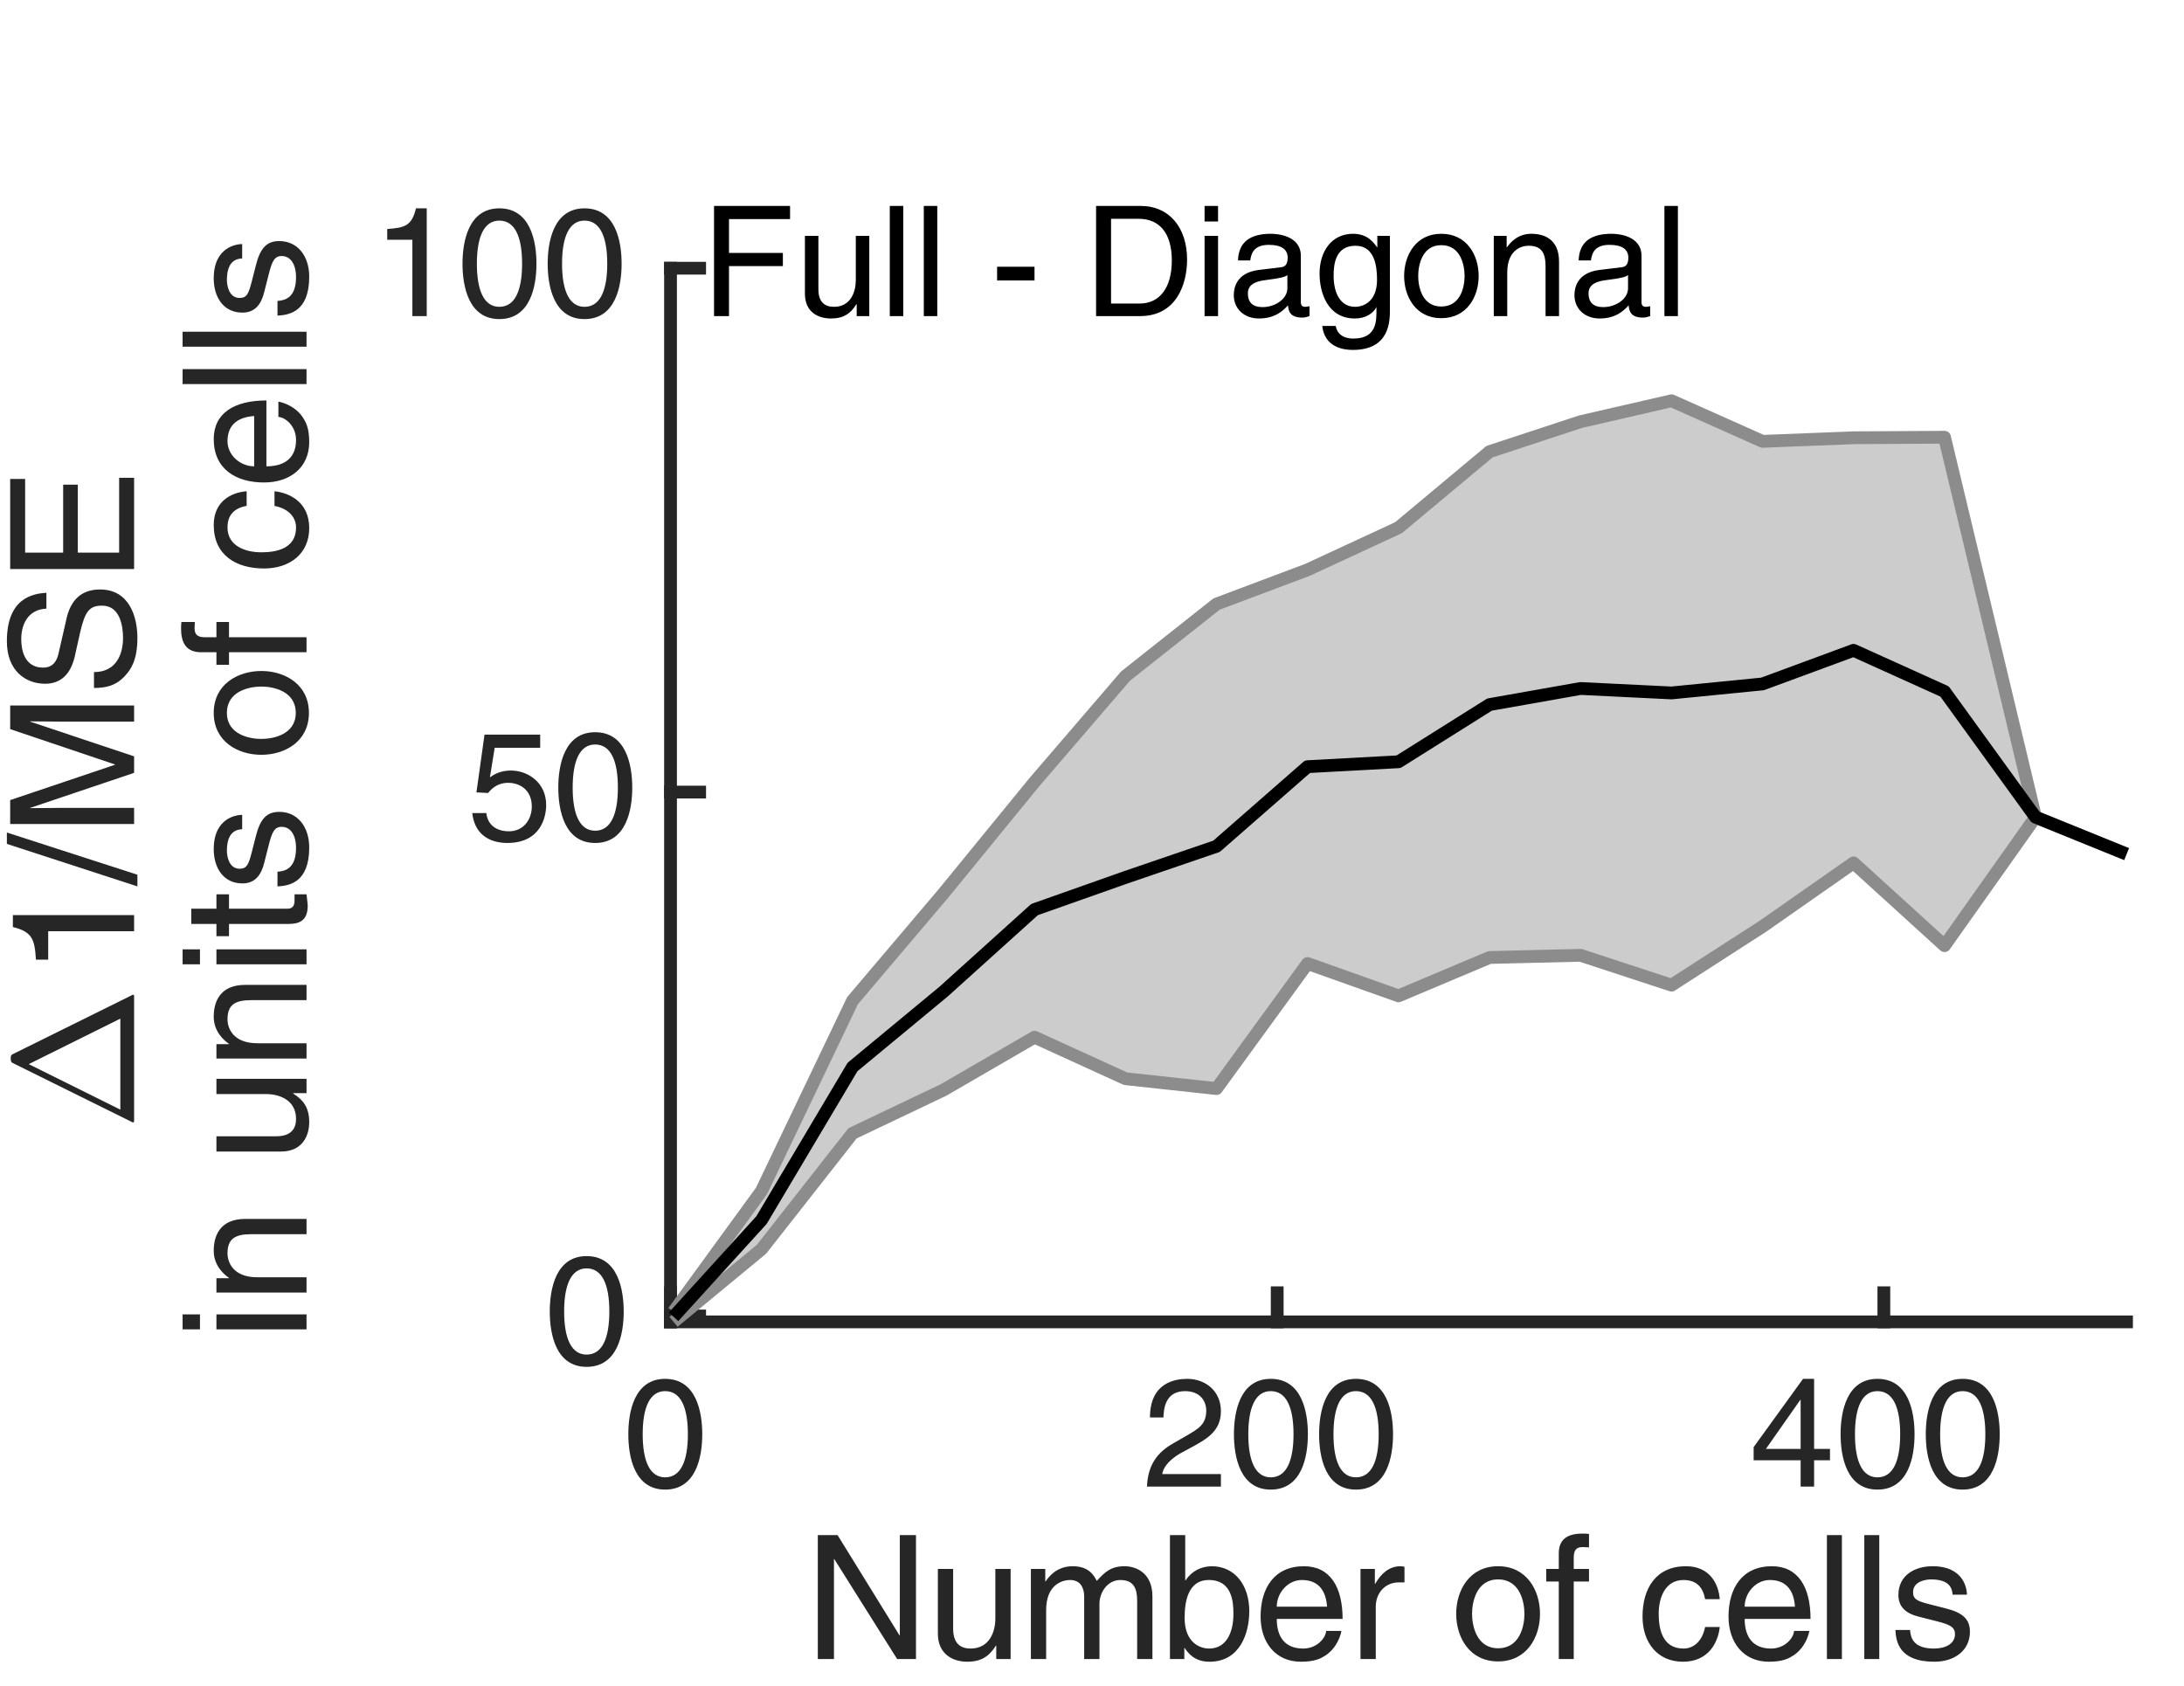
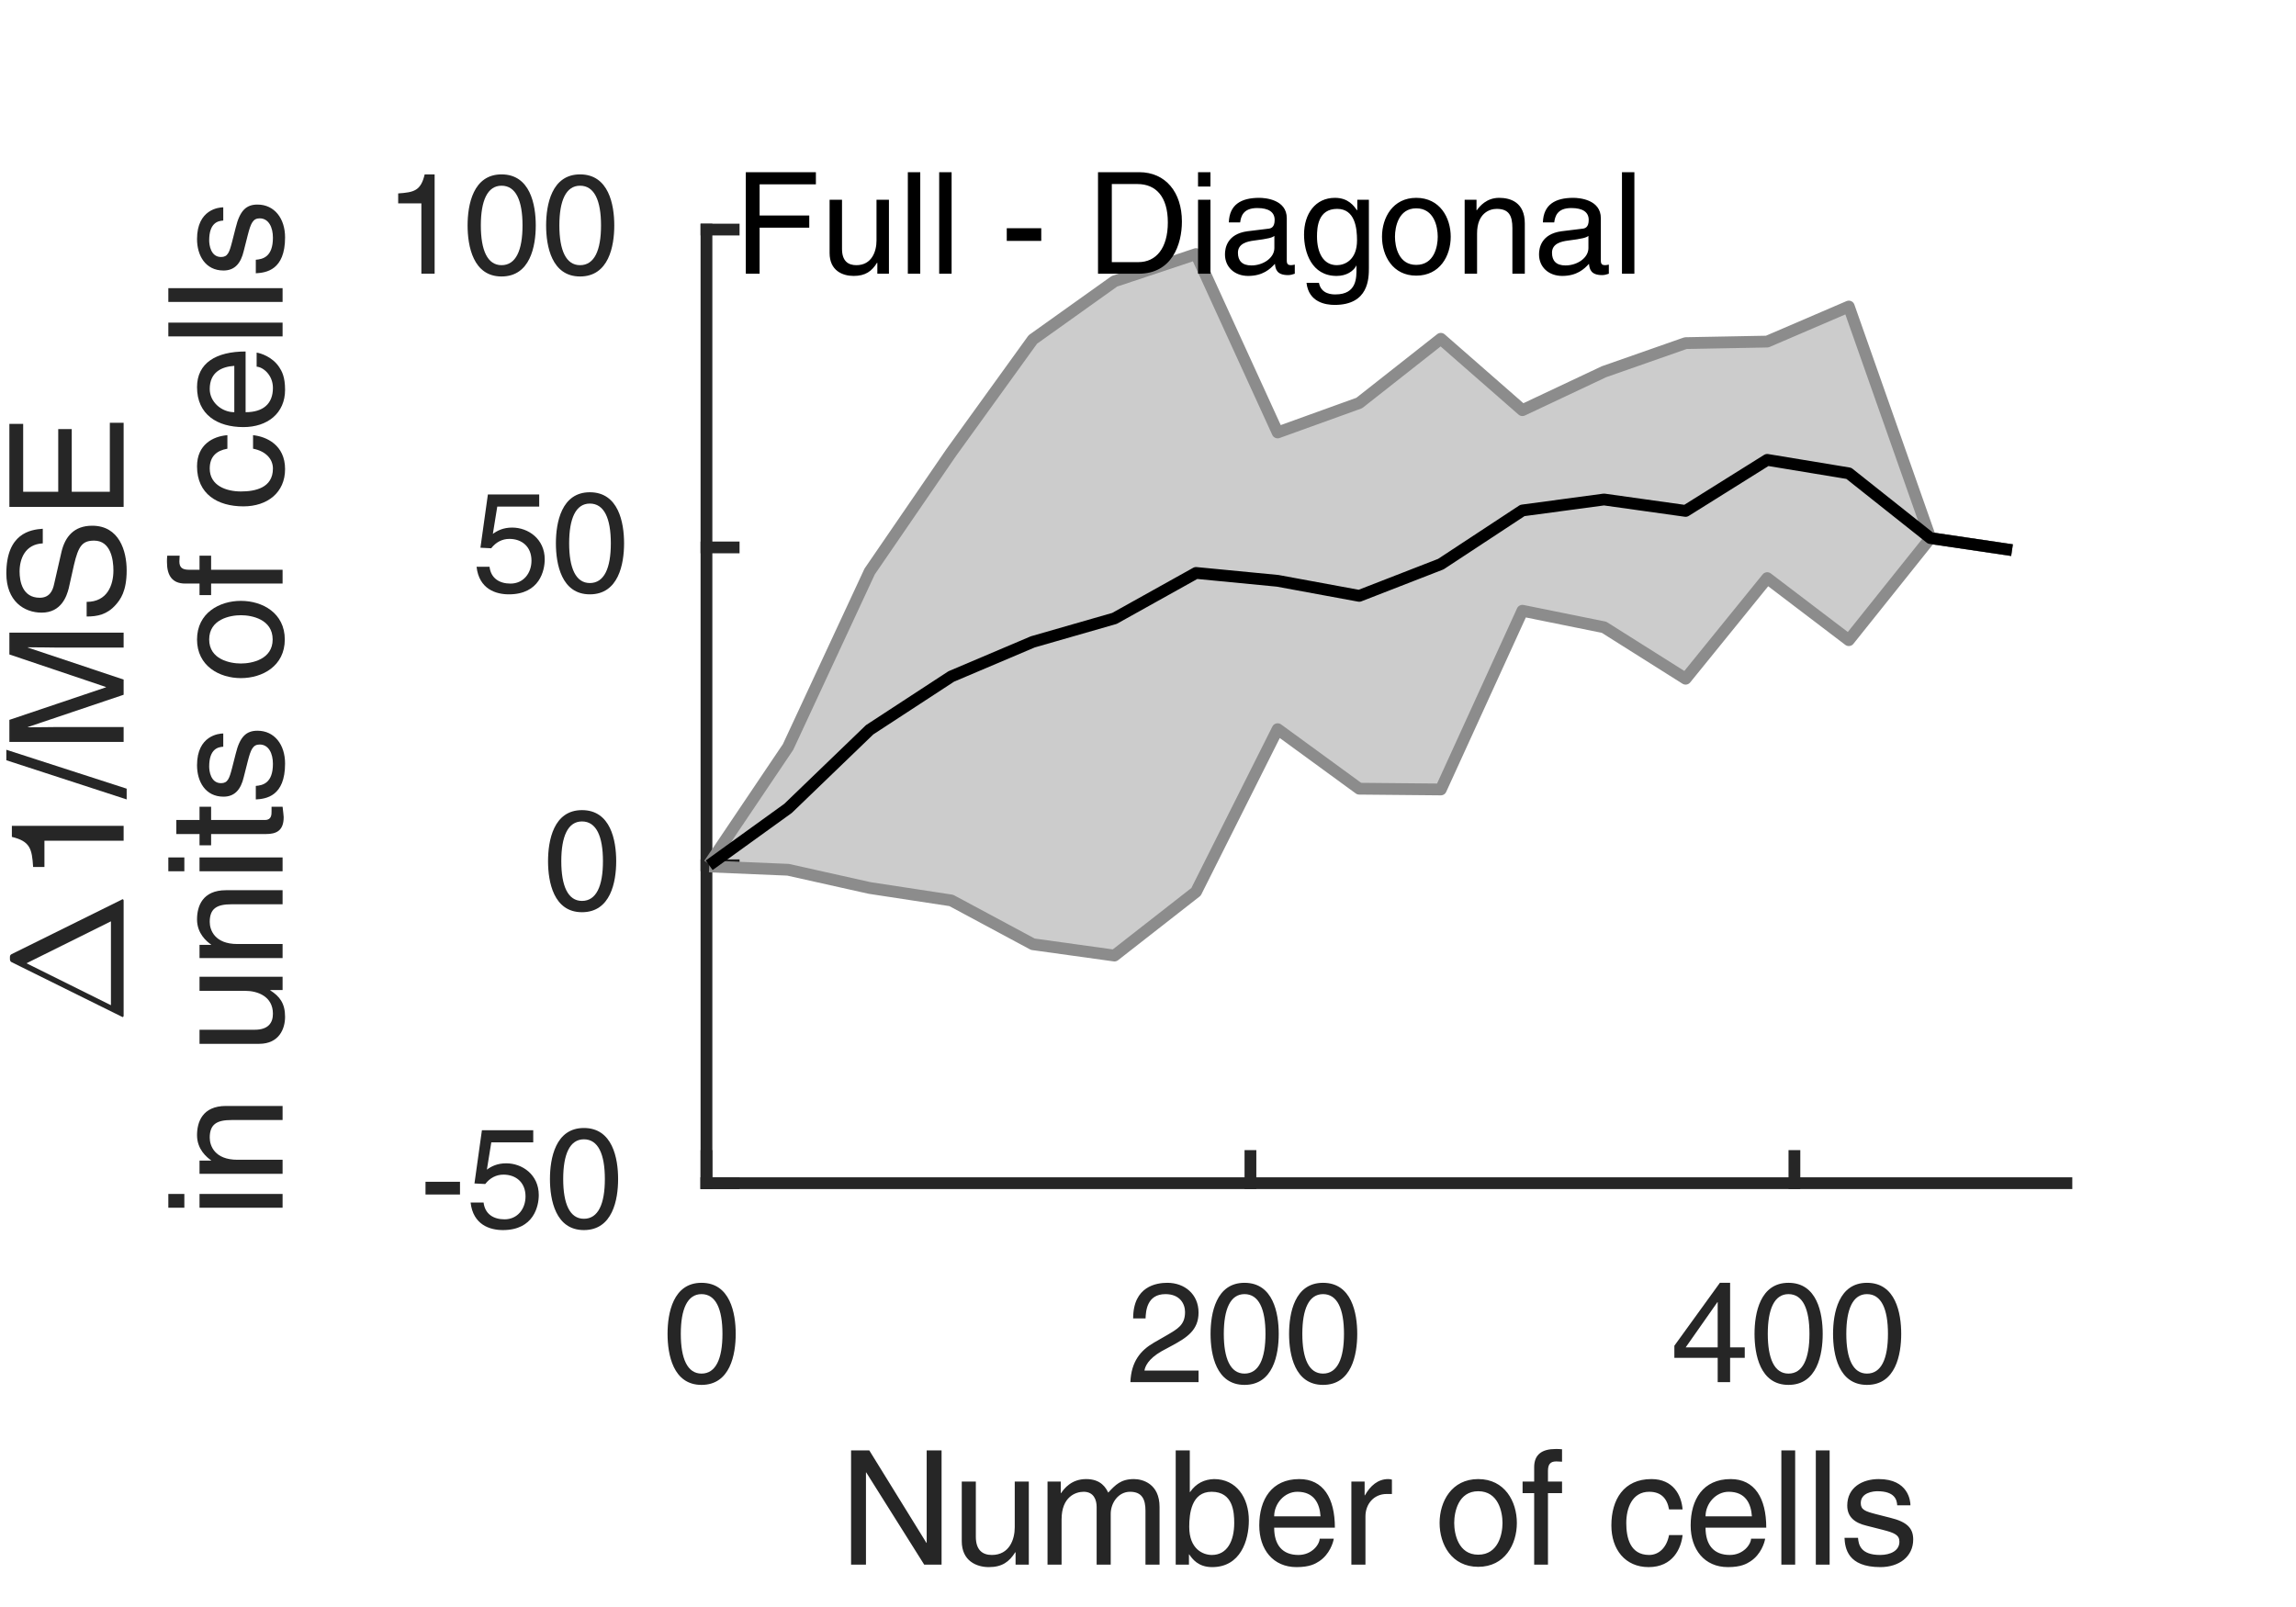
- <svg xmlns="http://www.w3.org/2000/svg" style="fill-opacity:1; color-rendering:auto; color-interpolation:auto; text-rendering:auto; stroke:black; stroke-linecap:square; stroke-miterlimit:10; shape-rendering:auto; stroke-opacity:1; fill:black; stroke-dasharray:none; font-weight:normal; stroke-width:1; font-family:'Dialog'; font-style:normal; stroke-linejoin:miter; font-size:12px; stroke-dashoffset:0; image-rendering:auto;" width="114" height="88">
+ <svg xmlns="http://www.w3.org/2000/svg" style="fill-opacity:1; color-rendering:auto; color-interpolation:auto; text-rendering:auto; stroke:black; stroke-linecap:square; stroke-miterlimit:10; shape-rendering:auto; stroke-opacity:1; fill:black; stroke-dasharray:none; font-weight:normal; stroke-width:1; font-family:'Dialog'; font-style:normal; stroke-linejoin:miter; font-size:12px; stroke-dashoffset:0; image-rendering:auto;" width="130" height="91">
  <defs id="genericDefs" />
  <g>
    <defs id="defs1">
      <clipPath clipPathUnits="userSpaceOnUse" id="clipPath1">
-         <path d="M0 0 L114 0 L114 88 L0 88 L0 0 Z" />
+         <path d="M0 0 L130 0 L130 91 L0 91 L0 0 Z" />
      </clipPath>
    </defs>
    <g style="fill:white; stroke:white;">
-       <rect x="0" y="0" width="114" style="clip-path:url(#clipPath1); stroke:none;" height="88" />
+       <rect x="0" y="0" width="130" style="clip-path:url(#clipPath1); stroke:none;" height="91" />
    </g>
    <g style="fill:white; text-rendering:optimizeSpeed; color-rendering:optimizeSpeed; image-rendering:optimizeSpeed; shape-rendering:crispEdges; stroke:white; color-interpolation:sRGB;">
-       <rect x="0" width="114" height="88" y="0" style="stroke:none;" />
-       <path style="stroke:none;" d="M35 69 L111 69 L111 14 L35 14 Z" />
+       <rect x="0" width="130" height="91" y="0" style="stroke:none;" />
+       <path style="stroke:none;" d="M40 67 L117 67 L117 13 L40 13 Z" />
    </g>
    <g style="fill:rgb(38,38,38); text-rendering:geometricPrecision; image-rendering:optimizeQuality; color-rendering:optimizeQuality; stroke-linejoin:round; stroke:rgb(38,38,38); color-interpolation:linearRGB; stroke-width:0.667;">
-       <line y2="69" style="fill:none;" x1="35" x2="111" y1="69" />
-       <line y2="67.48" style="fill:none;" x1="35" x2="35" y1="69" />
-       <line y2="67.48" style="fill:none;" x1="66.667" x2="66.667" y1="69" />
-       <line y2="67.48" style="fill:none;" x1="98.333" x2="98.333" y1="69" />
+       <line y2="67" style="fill:none;" x1="40" x2="117" y1="67" />
+       <line y2="65.46" style="fill:none;" x1="40" x2="40" y1="67" />
+       <line y2="65.46" style="fill:none;" x1="70.8" x2="70.8" y1="67" />
+       <line y2="65.46" style="fill:none;" x1="101.6" x2="101.6" y1="67" />
    </g>
-     <g transform="translate(35,70.6)" style="font-size:8px; fill:rgb(38,38,38); text-rendering:geometricPrecision; image-rendering:optimizeQuality; color-rendering:optimizeQuality; font-family:'Helvetica LT Std'; stroke:rgb(38,38,38); color-interpolation:linearRGB;">
+     <g transform="translate(40,71.2667)" style="font-size:8px; fill:rgb(38,38,38); text-rendering:geometricPrecision; image-rendering:optimizeQuality; color-rendering:optimizeQuality; font-family:'Helvetica LT Std'; stroke:rgb(38,38,38); color-interpolation:linearRGB;">
      <path style="stroke:none;" d="M0.906 4.266 C0.906 2.859 0.531 2.016 -0.281 2.016 C-1.078 2.016 -1.453 2.859 -1.453 4.266 C-1.453 5.672 -1.078 6.516 -0.281 6.516 C0.531 6.516 0.906 5.672 0.906 4.266 ZM1.656 4.266 C1.656 5.438 1.344 7.156 -0.281 7.156 C-1.891 7.156 -2.203 5.438 -2.203 4.266 C-2.203 3.094 -1.891 1.375 -0.281 1.375 C1.344 1.375 1.656 3.094 1.656 4.266 Z" />
    </g>
-     <g transform="translate(66.6667,70.6)" style="font-size:8px; fill:rgb(38,38,38); text-rendering:geometricPrecision; image-rendering:optimizeQuality; color-rendering:optimizeQuality; font-family:'Helvetica LT Std'; stroke:rgb(38,38,38); color-interpolation:linearRGB;">
+     <g transform="translate(70.8,71.2667)" style="font-size:8px; fill:rgb(38,38,38); text-rendering:geometricPrecision; image-rendering:optimizeQuality; color-rendering:optimizeQuality; font-family:'Helvetica LT Std'; stroke:rgb(38,38,38); color-interpolation:linearRGB;">
      <path style="stroke:none;" d="M-5.938 3.391 L-6.641 3.391 C-6.641 1.562 -5.312 1.375 -4.703 1.375 C-3.734 1.375 -2.938 2.016 -2.938 3.062 C-2.938 4.062 -3.609 4.484 -4.453 4.938 L-5.031 5.25 C-5.797 5.688 -5.969 6.125 -6 6.344 L-2.938 6.344 L-2.938 7 L-6.797 7 C-6.75 5.828 -6.219 5.203 -5.469 4.766 L-4.734 4.344 C-4.125 3.984 -3.703 3.766 -3.703 3.031 C-3.703 2.578 -3.984 2.016 -4.812 2.016 C-5.875 2.016 -5.922 3 -5.938 3.391 ZM0.852 4.266 C0.852 2.859 0.477 2.016 -0.336 2.016 C-1.133 2.016 -1.508 2.859 -1.508 4.266 C-1.508 5.672 -1.133 6.516 -0.336 6.516 C0.477 6.516 0.852 5.672 0.852 4.266 ZM1.602 4.266 C1.602 5.438 1.289 7.156 -0.336 7.156 C-1.945 7.156 -2.258 5.438 -2.258 4.266 C-2.258 3.094 -1.945 1.375 -0.336 1.375 C1.289 1.375 1.602 3.094 1.602 4.266 ZM5.297 4.266 C5.297 2.859 4.922 2.016 4.11 2.016 C3.313 2.016 2.938 2.859 2.938 4.266 C2.938 5.672 3.313 6.516 4.11 6.516 C4.922 6.516 5.297 5.672 5.297 4.266 ZM6.047 4.266 C6.047 5.438 5.735 7.156 4.11 7.156 C2.501 7.156 2.188 5.438 2.188 4.266 C2.188 3.094 2.501 1.375 4.11 1.375 C5.735 1.375 6.047 3.094 6.047 4.266 Z" />
    </g>
-     <g transform="translate(98.3333,70.6)" style="font-size:8px; fill:rgb(38,38,38); text-rendering:geometricPrecision; image-rendering:optimizeQuality; color-rendering:optimizeQuality; font-family:'Helvetica LT Std'; stroke:rgb(38,38,38); color-interpolation:linearRGB;">
+     <g transform="translate(101.6,71.2667)" style="font-size:8px; fill:rgb(38,38,38); text-rendering:geometricPrecision; image-rendering:optimizeQuality; color-rendering:optimizeQuality; font-family:'Helvetica LT Std'; stroke:rgb(38,38,38); color-interpolation:linearRGB;">
      <path style="stroke:none;" d="M-2.812 5.625 L-3.641 5.625 L-3.641 7 L-4.344 7 L-4.344 5.625 L-6.797 5.625 L-6.797 4.938 L-4.219 1.375 L-3.641 1.375 L-3.641 5.031 L-2.812 5.031 ZM-4.359 2.469 L-6.156 5.031 L-4.344 5.031 L-4.344 2.469 ZM0.852 4.266 C0.852 2.859 0.477 2.016 -0.336 2.016 C-1.133 2.016 -1.508 2.859 -1.508 4.266 C-1.508 5.672 -1.133 6.516 -0.336 6.516 C0.477 6.516 0.852 5.672 0.852 4.266 ZM1.602 4.266 C1.602 5.438 1.289 7.156 -0.336 7.156 C-1.945 7.156 -2.258 5.438 -2.258 4.266 C-2.258 3.094 -1.945 1.375 -0.336 1.375 C1.289 1.375 1.602 3.094 1.602 4.266 ZM5.297 4.266 C5.297 2.859 4.922 2.016 4.11 2.016 C3.313 2.016 2.938 2.859 2.938 4.266 C2.938 5.672 3.313 6.516 4.11 6.516 C4.922 6.516 5.297 5.672 5.297 4.266 ZM6.047 4.266 C6.047 5.438 5.735 7.156 4.11 7.156 C2.501 7.156 2.188 5.438 2.188 4.266 C2.188 3.094 2.501 1.375 4.11 1.375 C5.735 1.375 6.047 3.094 6.047 4.266 Z" />
    </g>
-     <g transform="translate(73,79.6)" style="font-size:8.8px; fill:rgb(38,38,38); text-rendering:geometricPrecision; image-rendering:optimizeQuality; color-rendering:optimizeQuality; font-family:'Helvetica LT Std'; stroke:rgb(38,38,38); color-interpolation:linearRGB;">
+     <g transform="translate(78.5,81.6)" style="font-size:8.8px; fill:rgb(38,38,38); text-rendering:geometricPrecision; image-rendering:optimizeQuality; color-rendering:optimizeQuality; font-family:'Helvetica LT Std'; stroke:rgb(38,38,38); color-interpolation:linearRGB;">
      <path style="stroke:none;" d="M-26.031 5.766 L-26.031 0.531 L-25.188 0.531 L-25.188 7 L-26.172 7 L-29.453 1.781 L-29.469 1.781 L-29.469 7 L-30.312 7 L-30.312 0.531 L-29.281 0.531 L-26.047 5.766 ZM-20.248 7 L-20.998 7 L-20.998 6.312 L-21.014 6.297 C-21.357 6.844 -21.764 7.141 -22.514 7.141 C-23.201 7.141 -24.045 6.797 -24.045 5.672 L-24.045 2.297 L-23.248 2.297 L-23.248 5.422 C-23.248 6.188 -22.857 6.453 -22.342 6.453 C-21.342 6.453 -21.045 5.562 -21.045 4.891 L-21.045 2.297 L-20.248 2.297 ZM-19.189 7 L-19.189 2.297 L-18.439 2.297 L-18.439 2.953 L-18.424 2.953 C-18.252 2.703 -17.846 2.156 -17.002 2.156 C-16.143 2.156 -15.877 2.672 -15.752 2.922 C-15.346 2.484 -15.033 2.156 -14.299 2.156 C-13.799 2.156 -12.846 2.422 -12.846 3.734 L-12.846 7 L-13.643 7 L-13.643 3.953 C-13.643 3.312 -13.83 2.875 -14.518 2.875 C-15.174 2.875 -15.611 3.5 -15.611 4.125 L-15.611 7 L-16.408 7 L-16.408 3.734 C-16.408 3.344 -16.564 2.875 -17.143 2.875 C-17.596 2.875 -18.393 3.156 -18.393 4.438 L-18.393 7 ZM-11.181 7 L-11.931 7 L-11.931 0.531 L-11.134 0.531 L-11.134 2.891 L-11.118 2.891 C-10.774 2.391 -10.306 2.172 -9.759 2.156 C-8.509 2.156 -7.79 3.188 -7.79 4.5 C-7.79 5.625 -8.259 7.141 -9.868 7.141 C-10.665 7.141 -10.993 6.672 -11.165 6.422 L-11.181 6.422 ZM-8.618 4.641 C-8.618 4.031 -8.681 2.875 -9.899 2.875 C-11.04 2.875 -11.165 4.109 -11.165 4.859 C-11.165 6.125 -10.384 6.453 -9.884 6.453 C-9.024 6.453 -8.618 5.672 -8.618 4.641 ZM-3.778 5.531 L-2.981 5.531 C-3.013 5.75 -3.216 6.422 -3.81 6.812 C-4.028 6.953 -4.341 7.141 -5.091 7.141 C-6.419 7.141 -7.2 6.141 -7.2 4.781 C-7.2 3.312 -6.497 2.156 -4.935 2.156 C-3.575 2.156 -2.919 3.234 -2.919 4.906 L-6.356 4.906 C-6.356 5.891 -5.888 6.453 -4.981 6.453 C-4.231 6.453 -3.794 5.875 -3.778 5.531 ZM-6.356 4.266 L-3.731 4.266 C-3.778 3.547 -4.091 2.875 -5.044 2.875 C-5.778 2.875 -6.356 3.547 -6.356 4.266 ZM-1.188 4.266 L-1.188 7 L-1.985 7 L-1.985 2.297 L-1.235 2.297 L-1.235 3.078 L-1.22 3.078 C-0.907 2.531 -0.485 2.156 0.108 2.156 C0.202 2.156 0.249 2.172 0.311 2.188 L0.311 3 L0.015 3 C-0.72 3 -1.188 3.578 -1.188 4.266 ZM3.01 4.641 C3.01 3.422 3.697 2.156 5.197 2.156 C6.697 2.156 7.385 3.422 7.385 4.641 C7.385 5.859 6.697 7.125 5.197 7.125 C3.697 7.125 3.01 5.859 3.01 4.641 ZM3.838 4.641 C3.838 5.266 4.072 6.438 5.197 6.438 C6.338 6.438 6.572 5.266 6.572 4.641 C6.572 4.016 6.338 2.844 5.197 2.844 C4.072 2.844 3.838 4.016 3.838 4.641 ZM9.943 2.953 L9.146 2.953 L9.146 7 L8.365 7 L8.365 2.953 L7.709 2.953 L7.709 2.297 L8.365 2.297 L8.365 1.484 C8.365 0.766 8.803 0.453 9.584 0.453 C9.693 0.453 9.818 0.453 9.943 0.469 L9.943 1.172 C9.85 1.172 9.725 1.156 9.615 1.156 C9.271 1.156 9.146 1.328 9.146 1.703 L9.146 2.297 L9.943 2.297 ZM16.768 3.875 L16.002 3.875 C15.893 3.25 15.549 2.875 14.877 2.875 C13.908 2.875 13.58 3.812 13.58 4.641 C13.58 5.453 13.783 6.453 14.877 6.453 C15.408 6.453 15.861 6.062 16.002 5.328 L16.768 5.328 C16.689 6.078 16.221 7.141 14.846 7.141 C13.518 7.141 12.736 6.141 12.736 4.781 C12.736 3.312 13.44 2.156 15.002 2.156 C16.236 2.156 16.705 3.062 16.768 3.875 ZM20.646 5.531 L21.443 5.531 C21.412 5.75 21.209 6.422 20.615 6.812 C20.396 6.953 20.084 7.141 19.334 7.141 C18.006 7.141 17.225 6.141 17.225 4.781 C17.225 3.312 17.928 2.156 19.49 2.156 C20.85 2.156 21.506 3.234 21.506 4.906 L18.068 4.906 C18.068 5.891 18.537 6.453 19.443 6.453 C20.193 6.453 20.631 5.875 20.646 5.531 ZM18.068 4.266 L20.693 4.266 C20.646 3.547 20.334 2.875 19.381 2.875 C18.646 2.875 18.068 3.547 18.068 4.266 ZM23.143 0.531 L23.143 7 L22.361 7 L22.361 0.531 ZM25.094 0.531 L25.094 7 L24.312 7 L24.312 0.531 ZM29.67 3.641 L28.92 3.641 C28.904 3.344 28.795 2.844 27.795 2.844 C27.561 2.844 26.857 2.922 26.857 3.516 C26.857 3.891 27.107 3.984 27.717 4.141 L28.514 4.344 C29.482 4.578 29.826 4.938 29.826 5.578 C29.826 6.547 29.029 7.141 27.967 7.141 C26.107 7.141 25.967 6.062 25.936 5.484 L26.701 5.484 C26.732 5.859 26.842 6.453 27.951 6.453 C28.529 6.453 29.045 6.219 29.045 5.703 C29.045 5.328 28.779 5.203 28.107 5.031 L27.186 4.797 C26.529 4.641 26.092 4.312 26.092 3.656 C26.092 2.625 26.951 2.156 27.873 2.156 C29.561 2.156 29.67 3.406 29.67 3.641 Z" />
    </g>
    <g style="fill:rgb(38,38,38); text-rendering:geometricPrecision; image-rendering:optimizeQuality; color-rendering:optimizeQuality; stroke-linejoin:round; stroke:rgb(38,38,38); color-interpolation:linearRGB; stroke-width:0.667;">
-       <line y2="14" style="fill:none;" x1="35" x2="35" y1="69" />
-       <line y2="68.693" style="fill:none;" x1="35" x2="36.52" y1="68.693" />
-       <line y2="41.346" style="fill:none;" x1="35" x2="36.52" y1="41.346" />
-       <line y2="14" style="fill:none;" x1="35" x2="36.52" y1="14" />
+       <line y2="13" style="fill:none;" x1="40" x2="40" y1="67" />
+       <line y2="67" style="fill:none;" x1="40" x2="41.54" y1="67" />
+       <line y2="49" style="fill:none;" x1="40" x2="41.54" y1="49" />
+       <line y2="31" style="fill:none;" x1="40" x2="41.54" y1="31" />
+       <line y2="13" style="fill:none;" x1="40" x2="41.54" y1="13" />
    </g>
-     <g transform="translate(33.4,68.6928)" style="font-size:8px; fill:rgb(38,38,38); text-rendering:geometricPrecision; image-rendering:optimizeQuality; color-rendering:optimizeQuality; font-family:'Helvetica LT Std'; stroke:rgb(38,38,38); color-interpolation:linearRGB;">
+     <g transform="translate(35.7333,67)" style="font-size:8px; fill:rgb(38,38,38); text-rendering:geometricPrecision; image-rendering:optimizeQuality; color-rendering:optimizeQuality; font-family:'Helvetica LT Std'; stroke:rgb(38,38,38); color-interpolation:linearRGB;">
+       <path style="stroke:none;" d="M-9.688 -0.078 L-9.688 0.641 L-11.641 0.641 L-11.641 -0.078 ZM-7.916 -2.312 L-8.166 -0.766 C-7.916 -0.953 -7.572 -1.125 -7.072 -1.125 C-6.166 -1.125 -5.228 -0.484 -5.228 0.672 C-5.228 1.297 -5.509 2.656 -7.259 2.656 C-7.994 2.656 -8.947 2.359 -9.088 1.094 L-8.353 1.094 C-8.275 1.75 -7.791 2.047 -7.166 2.047 C-6.431 2.047 -5.978 1.453 -5.978 0.75 C-5.978 -0.047 -6.525 -0.484 -7.228 -0.484 C-7.634 -0.484 -7.994 -0.297 -8.259 0.047 L-8.869 0.016 L-8.447 -3 L-5.541 -3 L-5.541 -2.312 ZM-1.486 -0.234 C-1.486 -1.641 -1.861 -2.484 -2.673 -2.484 C-3.47 -2.484 -3.845 -1.641 -3.845 -0.234 C-3.845 1.172 -3.47 2.016 -2.673 2.016 C-1.861 2.016 -1.486 1.172 -1.486 -0.234 ZM-0.736 -0.234 C-0.736 0.938 -1.048 2.656 -2.673 2.656 C-4.282 2.656 -4.595 0.938 -4.595 -0.234 C-4.595 -1.406 -4.282 -3.125 -2.673 -3.125 C-1.048 -3.125 -0.736 -1.406 -0.736 -0.234 Z" />
+     </g>
+     <g transform="translate(35.7333,49)" style="font-size:8px; fill:rgb(38,38,38); text-rendering:geometricPrecision; image-rendering:optimizeQuality; color-rendering:optimizeQuality; font-family:'Helvetica LT Std'; stroke:rgb(38,38,38); color-interpolation:linearRGB;">
      <path style="stroke:none;" d="M-1.594 -0.234 C-1.594 -1.641 -1.969 -2.484 -2.781 -2.484 C-3.578 -2.484 -3.953 -1.641 -3.953 -0.234 C-3.953 1.172 -3.578 2.016 -2.781 2.016 C-1.969 2.016 -1.594 1.172 -1.594 -0.234 ZM-0.844 -0.234 C-0.844 0.938 -1.156 2.656 -2.781 2.656 C-4.391 2.656 -4.703 0.938 -4.703 -0.234 C-4.703 -1.406 -4.391 -3.125 -2.781 -3.125 C-1.156 -3.125 -0.844 -1.406 -0.844 -0.234 Z" />
    </g>
-     <g transform="translate(33.4,41.3464)" style="font-size:8px; fill:rgb(38,38,38); text-rendering:geometricPrecision; image-rendering:optimizeQuality; color-rendering:optimizeQuality; font-family:'Helvetica LT Std'; stroke:rgb(38,38,38); color-interpolation:linearRGB;">
+     <g transform="translate(35.7333,31)" style="font-size:8px; fill:rgb(38,38,38); text-rendering:geometricPrecision; image-rendering:optimizeQuality; color-rendering:optimizeQuality; font-family:'Helvetica LT Std'; stroke:rgb(38,38,38); color-interpolation:linearRGB;">
      <path style="stroke:none;" d="M-7.578 -2.312 L-7.828 -0.766 C-7.578 -0.953 -7.234 -1.125 -6.734 -1.125 C-5.828 -1.125 -4.891 -0.484 -4.891 0.672 C-4.891 1.297 -5.172 2.656 -6.922 2.656 C-7.656 2.656 -8.609 2.359 -8.75 1.094 L-8.016 1.094 C-7.938 1.75 -7.453 2.047 -6.828 2.047 C-6.094 2.047 -5.641 1.453 -5.641 0.75 C-5.641 -0.047 -6.188 -0.484 -6.891 -0.484 C-7.297 -0.484 -7.656 -0.297 -7.922 0.047 L-8.531 0.016 L-8.109 -3 L-5.203 -3 L-5.203 -2.312 ZM-1.148 -0.234 C-1.148 -1.641 -1.523 -2.484 -2.336 -2.484 C-3.133 -2.484 -3.508 -1.641 -3.508 -0.234 C-3.508 1.172 -3.133 2.016 -2.336 2.016 C-1.523 2.016 -1.148 1.172 -1.148 -0.234 ZM-0.398 -0.234 C-0.398 0.938 -0.711 2.656 -2.336 2.656 C-3.945 2.656 -4.258 0.938 -4.258 -0.234 C-4.258 -1.406 -3.945 -3.125 -2.336 -3.125 C-0.711 -3.125 -0.398 -1.406 -0.398 -0.234 Z" />
    </g>
-     <g transform="translate(33.4,14)" style="font-size:8px; fill:rgb(38,38,38); text-rendering:geometricPrecision; image-rendering:optimizeQuality; color-rendering:optimizeQuality; font-family:'Helvetica LT Std'; stroke:rgb(38,38,38); color-interpolation:linearRGB;">
+     <g transform="translate(35.7333,13)" style="font-size:8px; fill:rgb(38,38,38); text-rendering:geometricPrecision; image-rendering:optimizeQuality; color-rendering:optimizeQuality; font-family:'Helvetica LT Std'; stroke:rgb(38,38,38); color-interpolation:linearRGB;">
      <path style="stroke:none;" d="M-11.125 -3.125 L-11.125 2.5 L-11.875 2.5 L-11.875 -1.484 L-13.188 -1.484 L-13.188 -2.047 C-12.281 -2.109 -11.906 -2.203 -11.688 -3.125 ZM-6.148 -0.234 C-6.148 -1.641 -6.523 -2.484 -7.336 -2.484 C-8.133 -2.484 -8.508 -1.641 -8.508 -0.234 C-8.508 1.172 -8.133 2.016 -7.336 2.016 C-6.523 2.016 -6.148 1.172 -6.148 -0.234 ZM-5.398 -0.234 C-5.398 0.938 -5.711 2.656 -7.336 2.656 C-8.945 2.656 -9.258 0.938 -9.258 -0.234 C-9.258 -1.406 -8.945 -3.125 -7.336 -3.125 C-5.711 -3.125 -5.398 -1.406 -5.398 -0.234 ZM-1.703 -0.234 C-1.703 -1.641 -2.078 -2.484 -2.89 -2.484 C-3.687 -2.484 -4.062 -1.641 -4.062 -0.234 C-4.062 1.172 -3.687 2.016 -2.89 2.016 C-2.078 2.016 -1.703 1.172 -1.703 -0.234 ZM-0.953 -0.234 C-0.953 0.938 -1.265 2.656 -2.89 2.656 C-4.5 2.656 -4.812 0.938 -4.812 -0.234 C-4.812 -1.406 -4.5 -3.125 -2.89 -3.125 C-1.265 -3.125 -0.953 -1.406 -0.953 -0.234 Z" />
    </g>
-     <g transform="translate(7,59) rotate(-90)" style="font-size:8.8px; fill:rgb(38,38,38); text-rendering:geometricPrecision; image-rendering:optimizeQuality; color-rendering:optimizeQuality; font-family:'mwb_cmr10'; stroke:rgb(38,38,38); color-interpolation:linearRGB;">
+     <g transform="translate(7,58) rotate(-90)" style="font-size:8.8px; fill:rgb(38,38,38); text-rendering:geometricPrecision; image-rendering:optimizeQuality; color-rendering:optimizeQuality; font-family:'mwb_cmr10'; stroke:rgb(38,38,38); color-interpolation:linearRGB;">
      <path style="stroke:none;" d="M0.484 0 Q0.406 0 0.406 -0.078 Q0.422 -0.078 0.422 -0.086 Q0.422 -0.094 0.422 -0.094 L3.516 -6.344 Q3.562 -6.438 3.688 -6.438 L3.812 -6.438 Q3.922 -6.438 3.969 -6.344 L7.062 -0.094 Q7.078 -0.094 7.078 -0.086 Q7.078 -0.078 7.078 -0.078 Q7.078 0 7 0 L0.484 0 ZM1.078 -0.719 L5.828 -0.719 L3.453 -5.5 L1.078 -0.719 Z" />
    </g>
-     <g transform="translate(7,51) rotate(-90)" style="font-size:8.8px; fill:rgb(38,38,38); text-rendering:geometricPrecision; image-rendering:optimizeQuality; color-rendering:optimizeQuality; font-family:'Helvetica LT Std'; stroke:rgb(38,38,38); color-interpolation:linearRGB;">
+     <g transform="translate(7,50) rotate(-90)" style="font-size:8.8px; fill:rgb(38,38,38); text-rendering:geometricPrecision; image-rendering:optimizeQuality; color-rendering:optimizeQuality; font-family:'Helvetica LT Std'; stroke:rgb(38,38,38); color-interpolation:linearRGB;">
      <path style="stroke:none;" d="M3.234 -6.328 L3.234 0 L2.391 0 L2.391 -4.484 L0.906 -4.484 L0.906 -5.125 C1.938 -5.188 2.359 -5.297 2.609 -6.328 ZM7.543 -6.641 L5.34 0.172 L4.731 0.172 L6.949 -6.641 ZM14.174 0 L13.33 0 L13.33 -3.812 C13.33 -4 13.346 -4.828 13.346 -5.422 L13.33 -5.422 L11.518 0 L10.658 0 L8.83 -5.422 L8.815 -5.422 C8.815 -4.828 8.83 -4 8.83 -3.812 L8.83 0 L7.986 0 L7.986 -6.469 L9.236 -6.469 L11.08 -1 L11.096 -1 L12.94 -6.469 L14.174 -6.469 ZM20.058 -4.578 L19.23 -4.578 C19.183 -5.578 18.355 -5.891 17.636 -5.891 C17.089 -5.891 16.151 -5.734 16.151 -4.75 C16.151 -4.203 16.542 -4.016 16.917 -3.938 L18.761 -3.516 C19.605 -3.312 20.23 -2.812 20.23 -1.781 C20.23 -0.25 18.808 0.172 17.698 0.172 C16.511 0.172 16.042 -0.188 15.745 -0.453 C15.198 -0.938 15.089 -1.484 15.089 -2.094 L15.917 -2.094 C15.917 -0.922 16.87 -0.578 17.698 -0.578 C18.323 -0.578 19.386 -0.734 19.386 -1.672 C19.386 -2.344 19.073 -2.562 18.011 -2.812 L16.683 -3.109 C16.261 -3.219 15.308 -3.516 15.308 -4.641 C15.308 -5.641 15.964 -6.641 17.526 -6.641 C19.792 -6.641 20.011 -5.281 20.058 -4.578 ZM26.061 -0.781 L26.061 0 L21.295 0 L21.295 -6.469 L25.998 -6.469 L25.998 -5.688 L22.154 -5.688 L22.154 -3.703 L25.701 -3.703 L25.701 -2.938 L22.154 -2.938 L22.154 -0.781 Z" />
    </g>
-     <g transform="translate(16,70) rotate(-90)" style="font-size:8.8px; fill:rgb(38,38,38); text-rendering:geometricPrecision; image-rendering:optimizeQuality; color-rendering:optimizeQuality; font-family:'Helvetica LT Std'; stroke:rgb(38,38,38); color-interpolation:linearRGB;">
+     <g transform="translate(16,69) rotate(-90)" style="font-size:8.8px; fill:rgb(38,38,38); text-rendering:geometricPrecision; image-rendering:optimizeQuality; color-rendering:optimizeQuality; font-family:'Helvetica LT Std'; stroke:rgb(38,38,38); color-interpolation:linearRGB;">
      <path style="stroke:none;" d="M1.391 -4.703 L1.391 0 L0.609 0 L0.609 -4.703 ZM1.391 -5.562 L0.609 -5.562 L0.609 -6.469 L1.391 -6.469 ZM6.373 -3.203 L6.373 0 L5.576 0 L5.576 -2.891 C5.576 -3.719 5.342 -4.125 4.576 -4.125 C4.123 -4.125 3.326 -3.844 3.326 -2.562 L3.326 0 L2.529 0 L2.529 -4.703 L3.279 -4.703 L3.279 -4.047 L3.295 -4.047 C3.467 -4.297 3.92 -4.844 4.717 -4.844 C5.451 -4.844 6.373 -4.547 6.373 -3.203 ZM13.688 0 L12.938 0 L12.938 -0.688 L12.922 -0.703 C12.578 -0.156 12.172 0.141 11.422 0.141 C10.734 0.141 9.891 -0.203 9.891 -1.328 L9.891 -4.703 L10.688 -4.703 L10.688 -1.578 C10.688 -0.812 11.078 -0.547 11.594 -0.547 C12.594 -0.547 12.891 -1.438 12.891 -2.109 L12.891 -4.703 L13.688 -4.703 ZM18.59 -3.203 L18.59 0 L17.793 0 L17.793 -2.891 C17.793 -3.719 17.559 -4.125 16.793 -4.125 C16.34 -4.125 15.543 -3.844 15.543 -2.562 L15.543 0 L14.746 0 L14.746 -4.703 L15.496 -4.703 L15.496 -4.047 L15.512 -4.047 C15.684 -4.297 16.137 -4.844 16.934 -4.844 C17.668 -4.844 18.59 -4.547 18.59 -3.203 ZM20.445 -4.703 L20.445 0 L19.664 0 L19.664 -4.703 ZM20.445 -5.562 L19.664 -5.562 L19.664 -6.469 L20.445 -6.469 ZM23.318 -4.047 L22.568 -4.047 L22.568 -0.984 C22.568 -0.625 22.881 -0.625 23.037 -0.625 L23.318 -0.625 L23.318 0 C23.037 0.031 22.803 0.062 22.725 0.062 C21.943 0.062 21.771 -0.375 21.771 -0.938 L21.771 -4.047 L21.131 -4.047 L21.131 -4.703 L21.771 -4.703 L21.771 -6.016 L22.568 -6.016 L22.568 -4.703 L23.318 -4.703 ZM27.465 -3.359 L26.715 -3.359 C26.699 -3.656 26.59 -4.156 25.59 -4.156 C25.355 -4.156 24.652 -4.078 24.652 -3.484 C24.652 -3.109 24.902 -3.016 25.512 -2.859 L26.309 -2.656 C27.277 -2.422 27.621 -2.062 27.621 -1.422 C27.621 -0.453 26.824 0.141 25.762 0.141 C23.902 0.141 23.762 -0.938 23.73 -1.516 L24.496 -1.516 C24.527 -1.141 24.637 -0.547 25.746 -0.547 C26.324 -0.547 26.84 -0.781 26.84 -1.297 C26.84 -1.672 26.574 -1.797 25.902 -1.969 L24.98 -2.203 C24.324 -2.359 23.887 -2.688 23.887 -3.344 C23.887 -4.375 24.746 -4.844 25.668 -4.844 C27.355 -4.844 27.465 -3.594 27.465 -3.359 ZM30.6 -2.359 C30.6 -3.578 31.287 -4.844 32.787 -4.844 C34.287 -4.844 34.975 -3.578 34.975 -2.359 C34.975 -1.141 34.287 0.125 32.787 0.125 C31.287 0.125 30.6 -1.141 30.6 -2.359 ZM31.428 -2.359 C31.428 -1.734 31.662 -0.562 32.787 -0.562 C33.928 -0.562 34.162 -1.734 34.162 -2.359 C34.162 -2.984 33.928 -4.156 32.787 -4.156 C31.662 -4.156 31.428 -2.984 31.428 -2.359 ZM37.533 -4.047 L36.736 -4.047 L36.736 0 L35.955 0 L35.955 -4.047 L35.299 -4.047 L35.299 -4.703 L35.955 -4.703 L35.955 -5.516 C35.955 -6.234 36.393 -6.547 37.174 -6.547 C37.283 -6.547 37.408 -6.547 37.533 -6.531 L37.533 -5.828 C37.44 -5.828 37.315 -5.844 37.205 -5.844 C36.861 -5.844 36.736 -5.672 36.736 -5.297 L36.736 -4.703 L37.533 -4.703 ZM44.357 -3.125 L43.592 -3.125 C43.482 -3.75 43.139 -4.125 42.467 -4.125 C41.498 -4.125 41.17 -3.188 41.17 -2.359 C41.17 -1.547 41.373 -0.547 42.467 -0.547 C42.998 -0.547 43.451 -0.938 43.592 -1.672 L44.357 -1.672 C44.279 -0.922 43.81 0.141 42.435 0.141 C41.107 0.141 40.326 -0.859 40.326 -2.219 C40.326 -3.688 41.029 -4.844 42.592 -4.844 C43.826 -4.844 44.295 -3.938 44.357 -3.125 ZM48.236 -1.469 L49.033 -1.469 C49.002 -1.25 48.799 -0.578 48.205 -0.188 C47.986 -0.047 47.674 0.141 46.924 0.141 C45.596 0.141 44.815 -0.859 44.815 -2.219 C44.815 -3.688 45.518 -4.844 47.08 -4.844 C48.44 -4.844 49.096 -3.766 49.096 -2.094 L45.658 -2.094 C45.658 -1.109 46.127 -0.547 47.033 -0.547 C47.783 -0.547 48.221 -1.125 48.236 -1.469 ZM45.658 -2.734 L48.283 -2.734 C48.236 -3.453 47.924 -4.125 46.971 -4.125 C46.236 -4.125 45.658 -3.453 45.658 -2.734 ZM50.732 -6.469 L50.732 0 L49.951 0 L49.951 -6.469 ZM52.684 -6.469 L52.684 0 L51.902 0 L51.902 -6.469 ZM57.26 -3.359 L56.51 -3.359 C56.494 -3.656 56.385 -4.156 55.385 -4.156 C55.15 -4.156 54.447 -4.078 54.447 -3.484 C54.447 -3.109 54.697 -3.016 55.307 -2.859 L56.103 -2.656 C57.072 -2.422 57.416 -2.062 57.416 -1.422 C57.416 -0.453 56.619 0.141 55.557 0.141 C53.697 0.141 53.557 -0.938 53.525 -1.516 L54.291 -1.516 C54.322 -1.141 54.432 -0.547 55.541 -0.547 C56.119 -0.547 56.635 -0.781 56.635 -1.297 C56.635 -1.672 56.369 -1.797 55.697 -1.969 L54.775 -2.203 C54.119 -2.359 53.682 -2.688 53.682 -3.344 C53.682 -4.375 54.541 -4.844 55.463 -4.844 C57.15 -4.844 57.26 -3.594 57.26 -3.359 Z" />
    </g>
    <g style="fill-opacity:0.2; fill:rgb(0,0,0); text-rendering:optimizeSpeed; image-rendering:optimizeSpeed; color-rendering:optimizeSpeed; shape-rendering:crispEdges; stroke:rgb(0,0,0); color-interpolation:sRGB; stroke-opacity:0.2;">
-       <path style="stroke:none;" d="M35.158 68.472 L35.158 69 L39.75 65.208 L44.5 59.158 L49.25 56.896 L54 54.141 L58.75 56.309 L63.5 56.822 L68.25 50.294 L73 51.983 L77.75 49.981 L82.5 49.866 L87.25 51.424 L92 48.363 L96.75 45.042 L101.5 49.362 L106.25 42.654 L101.5 22.823 L96.75 22.851 L92 23.038 L87.25 20.919 L82.5 22.012 L77.75 23.576 L73 27.544 L68.25 29.745 L63.5 31.531 L58.75 35.291 L54 40.818 L49.25 46.631 L44.5 52.234 L39.75 62.165 Z" />
+       <path style="stroke:none;" d="M67.72 50.501 L72.34 41.291 L76.96 44.662 L81.58 44.705 L86.2 34.585 L90.82 35.52 L95.44 38.434 L100.06 32.737 L104.68 36.25 L109.3 30.471 L104.68 17.358 L100.06 19.343 L95.44 19.43 L90.82 21.049 L86.2 23.227 L81.58 19.185 L76.96 22.822 L72.34 24.489 L67.72 14.387 L63.1 15.927 L58.48 19.223 L53.86 25.624 L49.24 32.363 L44.62 42.3 L40.154 48.932 L40.154 49.065 L44.62 49.252 L49.24 50.284 L53.86 50.989 L58.48 53.469 L63.1 54.111 Z" />
    </g>
    <g style="stroke-linecap:butt; fill:rgb(140,140,140); text-rendering:geometricPrecision; image-rendering:optimizeQuality; color-rendering:optimizeQuality; stroke-linejoin:round; stroke:rgb(140,140,140); color-interpolation:linearRGB; stroke-width:0.667;">
-       <path d="M35.158 69 L39.75 65.208 L44.5 59.158 L49.25 56.896 L54 54.141 L58.75 56.309 L63.5 56.822 L68.25 50.294 L73 51.983 L77.75 49.981 L82.5 49.866 L87.25 51.424 L92 48.363 L96.75 45.042 L101.5 49.362 L106.25 42.654 L111 44.582" style="fill:none; fill-rule:evenodd;" />
-       <path d="M35.158 68.472 L39.75 62.165 L44.5 52.234 L49.25 46.631 L54 40.818 L58.75 35.291 L63.5 31.531 L68.25 29.745 L73 27.544 L77.75 23.576 L82.5 22.012 L87.25 20.919 L92 23.038 L96.75 22.851 L101.5 22.823 L106.25 42.654 L111 44.582" style="fill:none; fill-rule:evenodd;" />
-       <path d="M35.158 68.736 L39.75 63.686 L44.5 55.696 L49.25 51.764 L54 47.479 L58.75 45.8 L63.5 44.176 L68.25 40.02 L73 39.763 L77.75 36.779 L82.5 35.939 L87.25 36.171 L92 35.701 L96.75 33.947 L101.5 36.093 L106.25 42.654 L111 44.582" style="fill:none; fill-rule:evenodd; stroke:black;" />
+       <path d="M40.154 49.065 L44.62 49.252 L49.24 50.284 L53.86 50.989 L58.48 53.469 L63.1 54.111 L67.72 50.501 L72.34 41.291 L76.96 44.662 L81.58 44.705 L86.2 34.585 L90.82 35.52 L95.44 38.434 L100.06 32.737 L104.68 36.25 L109.3 30.471 L113.92 31.153" style="fill:none; fill-rule:evenodd;" />
+       <path d="M40.154 48.932 L44.62 42.3 L49.24 32.363 L53.86 25.624 L58.48 19.223 L63.1 15.927 L67.72 14.387 L72.34 24.489 L76.96 22.822 L81.58 19.185 L86.2 23.227 L90.82 21.049 L95.44 19.43 L100.06 19.343 L104.68 17.358 L109.3 30.471 L113.92 31.153" style="fill:none; fill-rule:evenodd;" />
+       <path d="M40.154 48.998 L44.62 45.776 L49.24 41.324 L53.86 38.306 L58.48 36.346 L63.1 35.019 L67.72 32.444 L72.34 32.89 L76.96 33.742 L81.58 31.945 L86.2 28.906 L90.82 28.285 L95.44 28.932 L100.06 26.041 L104.68 26.804 L109.3 30.471 L113.92 31.153" style="fill:none; fill-rule:evenodd; stroke:black;" />
    </g>
-     <g transform="translate(36.5833,14)" style="font-size:8px; text-rendering:geometricPrecision; color-rendering:optimizeQuality; image-rendering:optimizeQuality; font-family:'Helvetica LT Std'; color-interpolation:linearRGB;">
+     <g transform="translate(41.54,13)" style="font-size:8px; text-rendering:geometricPrecision; color-rendering:optimizeQuality; image-rendering:optimizeQuality; font-family:'Helvetica LT Std'; color-interpolation:linearRGB;">
      <path style="stroke:none;" d="M1.469 -0.109 L1.469 2.5 L0.688 2.5 L0.688 -3.25 L4.656 -3.25 L4.656 -2.562 L1.469 -2.562 L1.469 -0.797 L4.281 -0.797 L4.281 -0.109 ZM8.792 2.5 L8.135 2.5 L8.135 1.891 L8.12 1.875 C7.823 2.359 7.463 2.625 6.792 2.625 C6.167 2.625 5.432 2.328 5.432 1.328 L5.432 -1.688 L6.135 -1.688 L6.135 1.094 C6.135 1.781 6.479 2.016 6.948 2.016 C7.823 2.016 8.088 1.234 8.088 0.625 L8.088 -1.688 L8.792 -1.688 ZM10.565 -3.25 L10.565 2.5 L9.862 2.5 L9.862 -3.25 ZM12.34 -3.25 L12.34 2.5 L11.637 2.5 L11.637 -3.25 ZM17.416 -0.078 L17.416 0.641 L15.463 0.641 L15.463 -0.078 ZM20.63 2.5 L20.63 -3.25 L22.958 -3.25 C24.458 -3.25 25.38 -2.109 25.38 -0.453 C25.38 0.844 24.817 2.5 22.927 2.5 ZM21.411 -2.578 L21.411 1.844 L22.911 1.844 C23.927 1.844 24.583 1.047 24.583 -0.406 C24.583 -1.859 23.911 -2.578 22.864 -2.578 ZM26.996 -1.688 L26.996 2.5 L26.293 2.5 L26.293 -1.688 ZM26.996 -2.438 L26.293 -2.438 L26.293 -3.25 L26.996 -3.25 ZM28.677 -0.406 L28.037 -0.406 C28.068 -1.406 28.724 -1.797 29.756 -1.797 C30.099 -1.797 31.318 -1.703 31.318 -0.641 L31.318 1.766 C31.318 1.953 31.396 2.016 31.552 2.016 C31.615 2.016 31.693 2 31.771 1.984 L31.771 2.5 C31.662 2.531 31.552 2.578 31.396 2.578 C30.771 2.578 30.677 2.266 30.646 1.938 C30.381 2.234 29.959 2.625 29.131 2.625 C28.365 2.625 27.818 2.125 27.818 1.406 C27.818 1.062 27.927 0.25 29.099 0.094 L30.256 -0.047 C30.427 -0.062 30.631 -0.125 30.631 -0.547 C30.631 -0.984 30.302 -1.219 29.646 -1.219 C28.834 -1.219 28.724 -0.734 28.677 -0.406 ZM30.615 1.047 L30.615 0.359 C30.49 0.453 30.318 0.516 29.443 0.625 C29.099 0.672 28.552 0.781 28.552 1.312 C28.552 1.766 28.787 2.031 29.318 2.031 C29.974 2.031 30.615 1.609 30.615 1.047 ZM33.029 0.391 C33.029 1.312 33.389 2.016 34.154 2.016 C34.607 2.016 35.295 1.719 35.295 0.609 C35.295 -0.078 35.185 -1.172 34.17 -1.172 C33.092 -1.172 33.029 -0.141 33.029 0.391 ZM35.967 -1.688 L35.967 2.156 C35.967 2.75 35.967 4.266 34.029 4.266 C33.529 4.266 32.56 4.125 32.435 3.016 L33.139 3.016 C33.264 3.672 33.904 3.672 34.076 3.672 C35.295 3.672 35.264 2.703 35.264 2.203 L35.264 2.031 L35.248 2.031 L35.248 2.062 C35.076 2.359 34.701 2.625 34.139 2.625 C32.717 2.625 32.295 1.281 32.295 0.281 C32.295 -0.891 32.935 -1.797 34.045 -1.797 C34.81 -1.797 35.123 -1.328 35.295 -1.094 L35.31 -1.094 L35.31 -1.688 ZM36.709 0.406 C36.709 -0.672 37.319 -1.797 38.647 -1.797 C39.99 -1.797 40.6 -0.672 40.6 0.406 C40.6 1.484 39.99 2.609 38.647 2.609 C37.319 2.609 36.709 1.484 36.709 0.406 ZM37.444 0.406 C37.444 0.969 37.647 2 38.647 2 C39.662 2 39.865 0.969 39.865 0.406 C39.865 -0.156 39.662 -1.203 38.647 -1.203 C37.647 -1.203 37.444 -0.156 37.444 0.406 ZM44.795 -0.344 L44.795 2.5 L44.092 2.5 L44.092 -0.078 C44.092 -0.797 43.889 -1.172 43.202 -1.172 C42.795 -1.172 42.092 -0.922 42.092 0.219 L42.092 2.5 L41.389 2.5 L41.389 -1.688 L42.061 -1.688 L42.061 -1.094 L42.077 -1.094 C42.233 -1.312 42.623 -1.797 43.342 -1.797 C43.983 -1.797 44.795 -1.547 44.795 -0.344 ZM46.46 -0.406 L45.819 -0.406 C45.85 -1.406 46.507 -1.797 47.538 -1.797 C47.882 -1.797 49.1 -1.703 49.1 -0.641 L49.1 1.766 C49.1 1.953 49.178 2.016 49.335 2.016 C49.397 2.016 49.475 2 49.553 1.984 L49.553 2.5 C49.444 2.531 49.335 2.578 49.178 2.578 C48.553 2.578 48.46 2.266 48.428 1.938 C48.163 2.234 47.741 2.625 46.913 2.625 C46.147 2.625 45.6 2.125 45.6 1.406 C45.6 1.062 45.71 0.25 46.882 0.094 L48.038 -0.047 C48.21 -0.062 48.413 -0.125 48.413 -0.547 C48.413 -0.984 48.085 -1.219 47.428 -1.219 C46.616 -1.219 46.507 -0.734 46.46 -0.406 ZM48.397 1.047 L48.397 0.359 C48.272 0.453 48.1 0.516 47.225 0.625 C46.882 0.672 46.335 0.781 46.335 1.312 C46.335 1.766 46.569 2.031 47.1 2.031 C47.757 2.031 48.397 1.609 48.397 1.047 ZM50.999 -3.25 L50.999 2.5 L50.296 2.5 L50.296 -3.25 Z" />
    </g>
  </g>
</svg>
